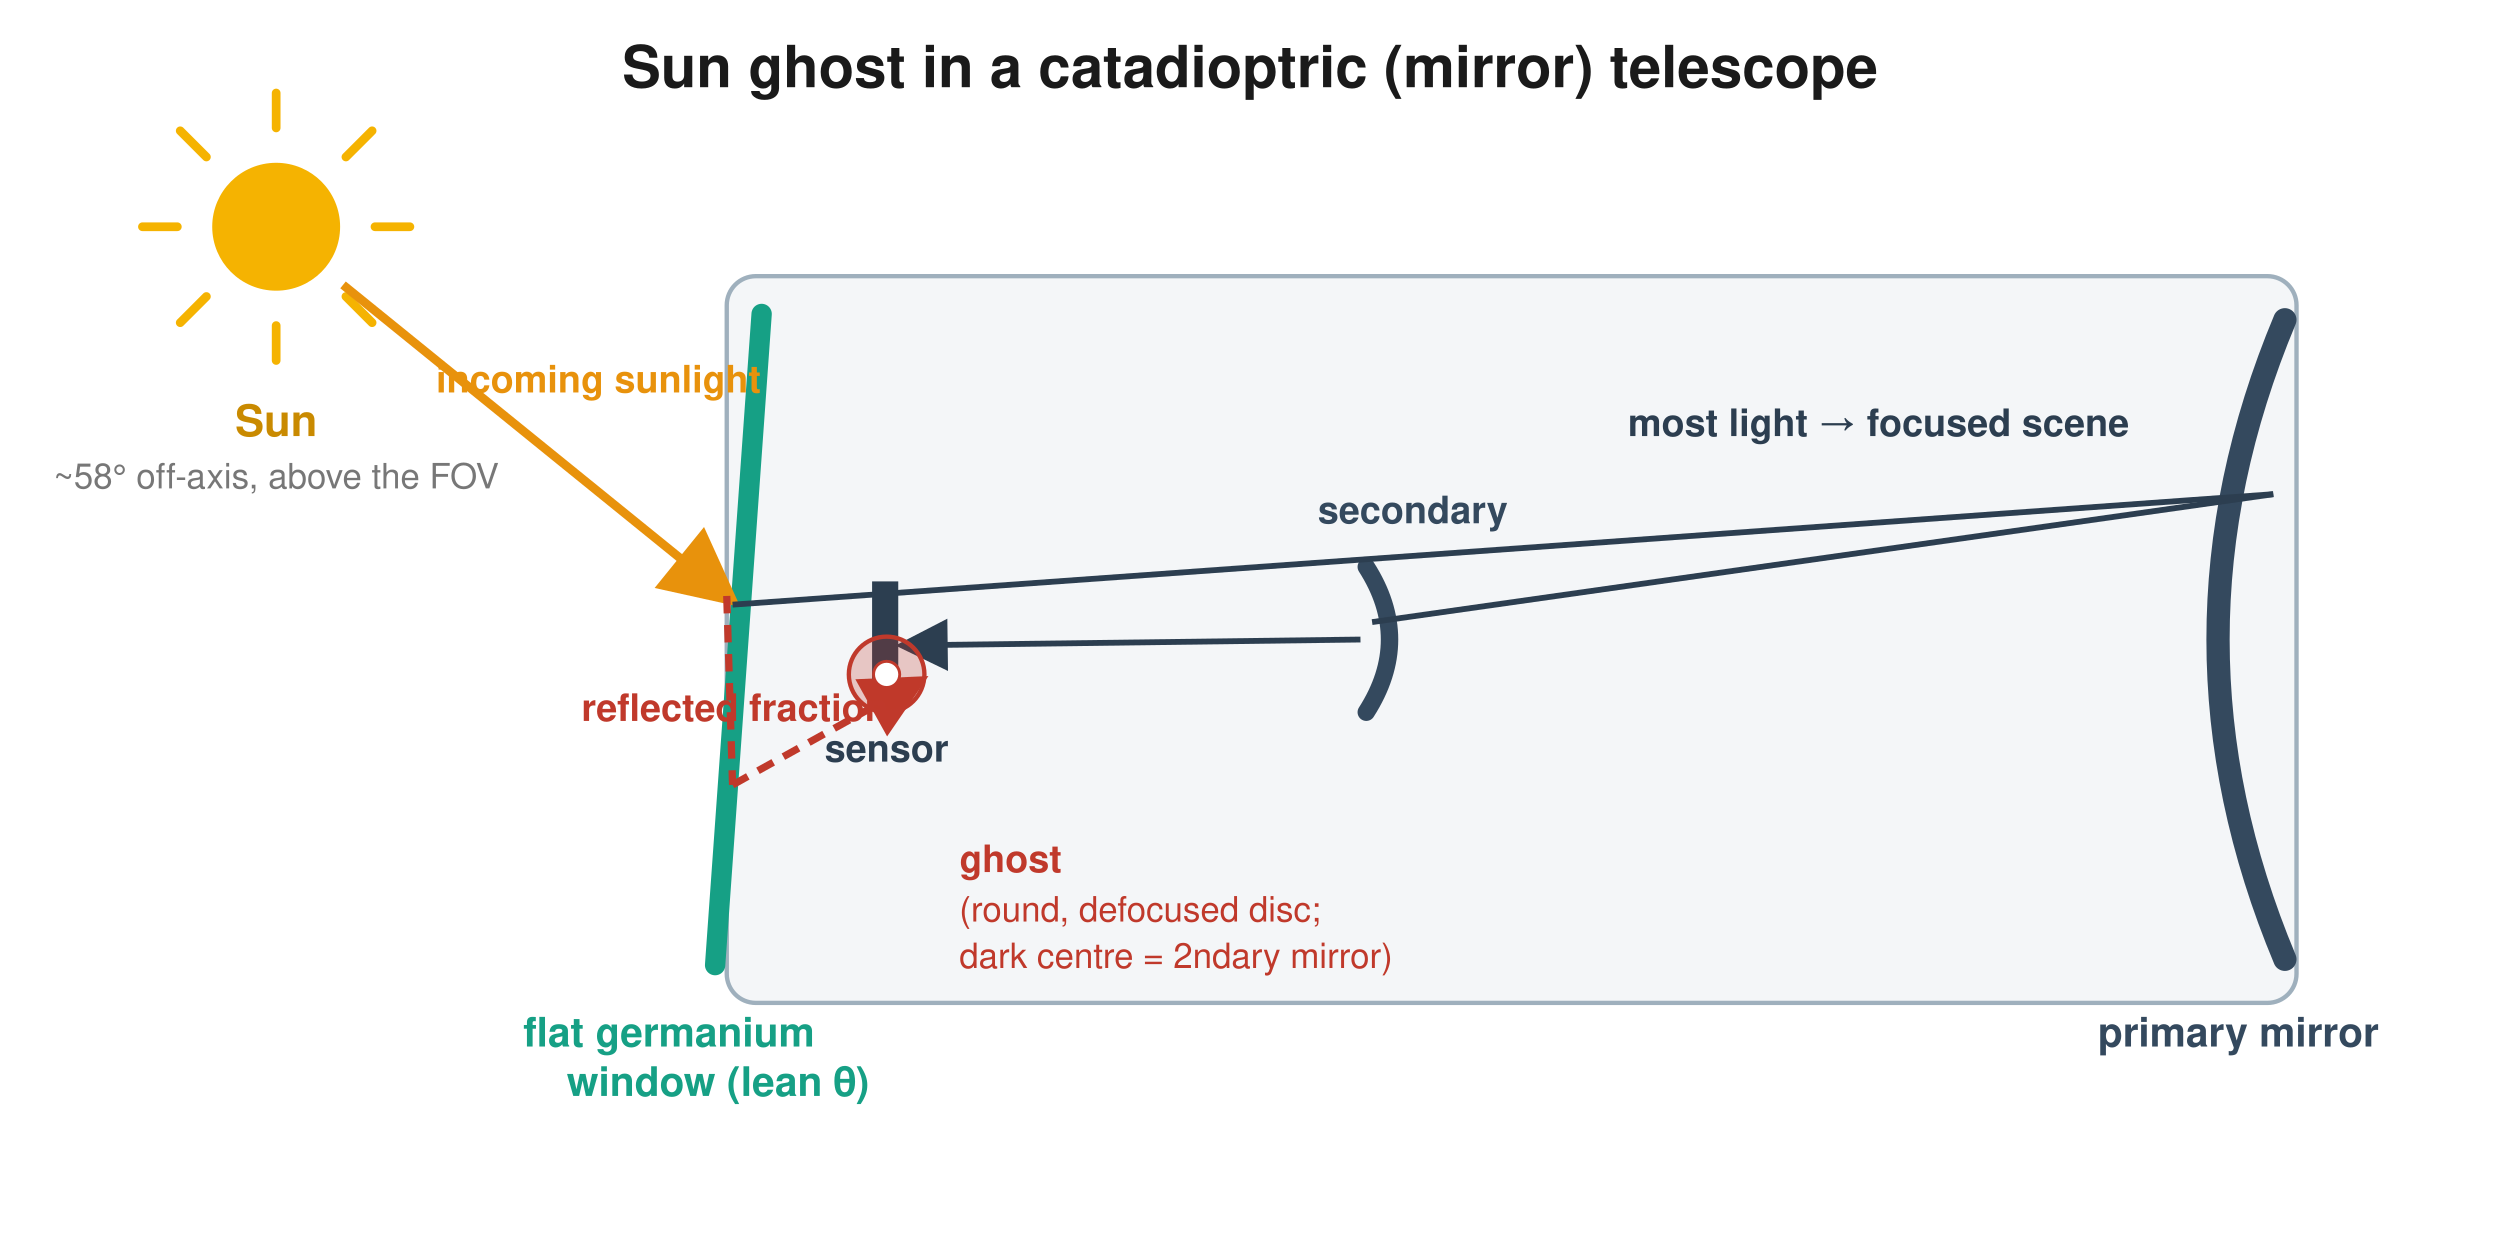
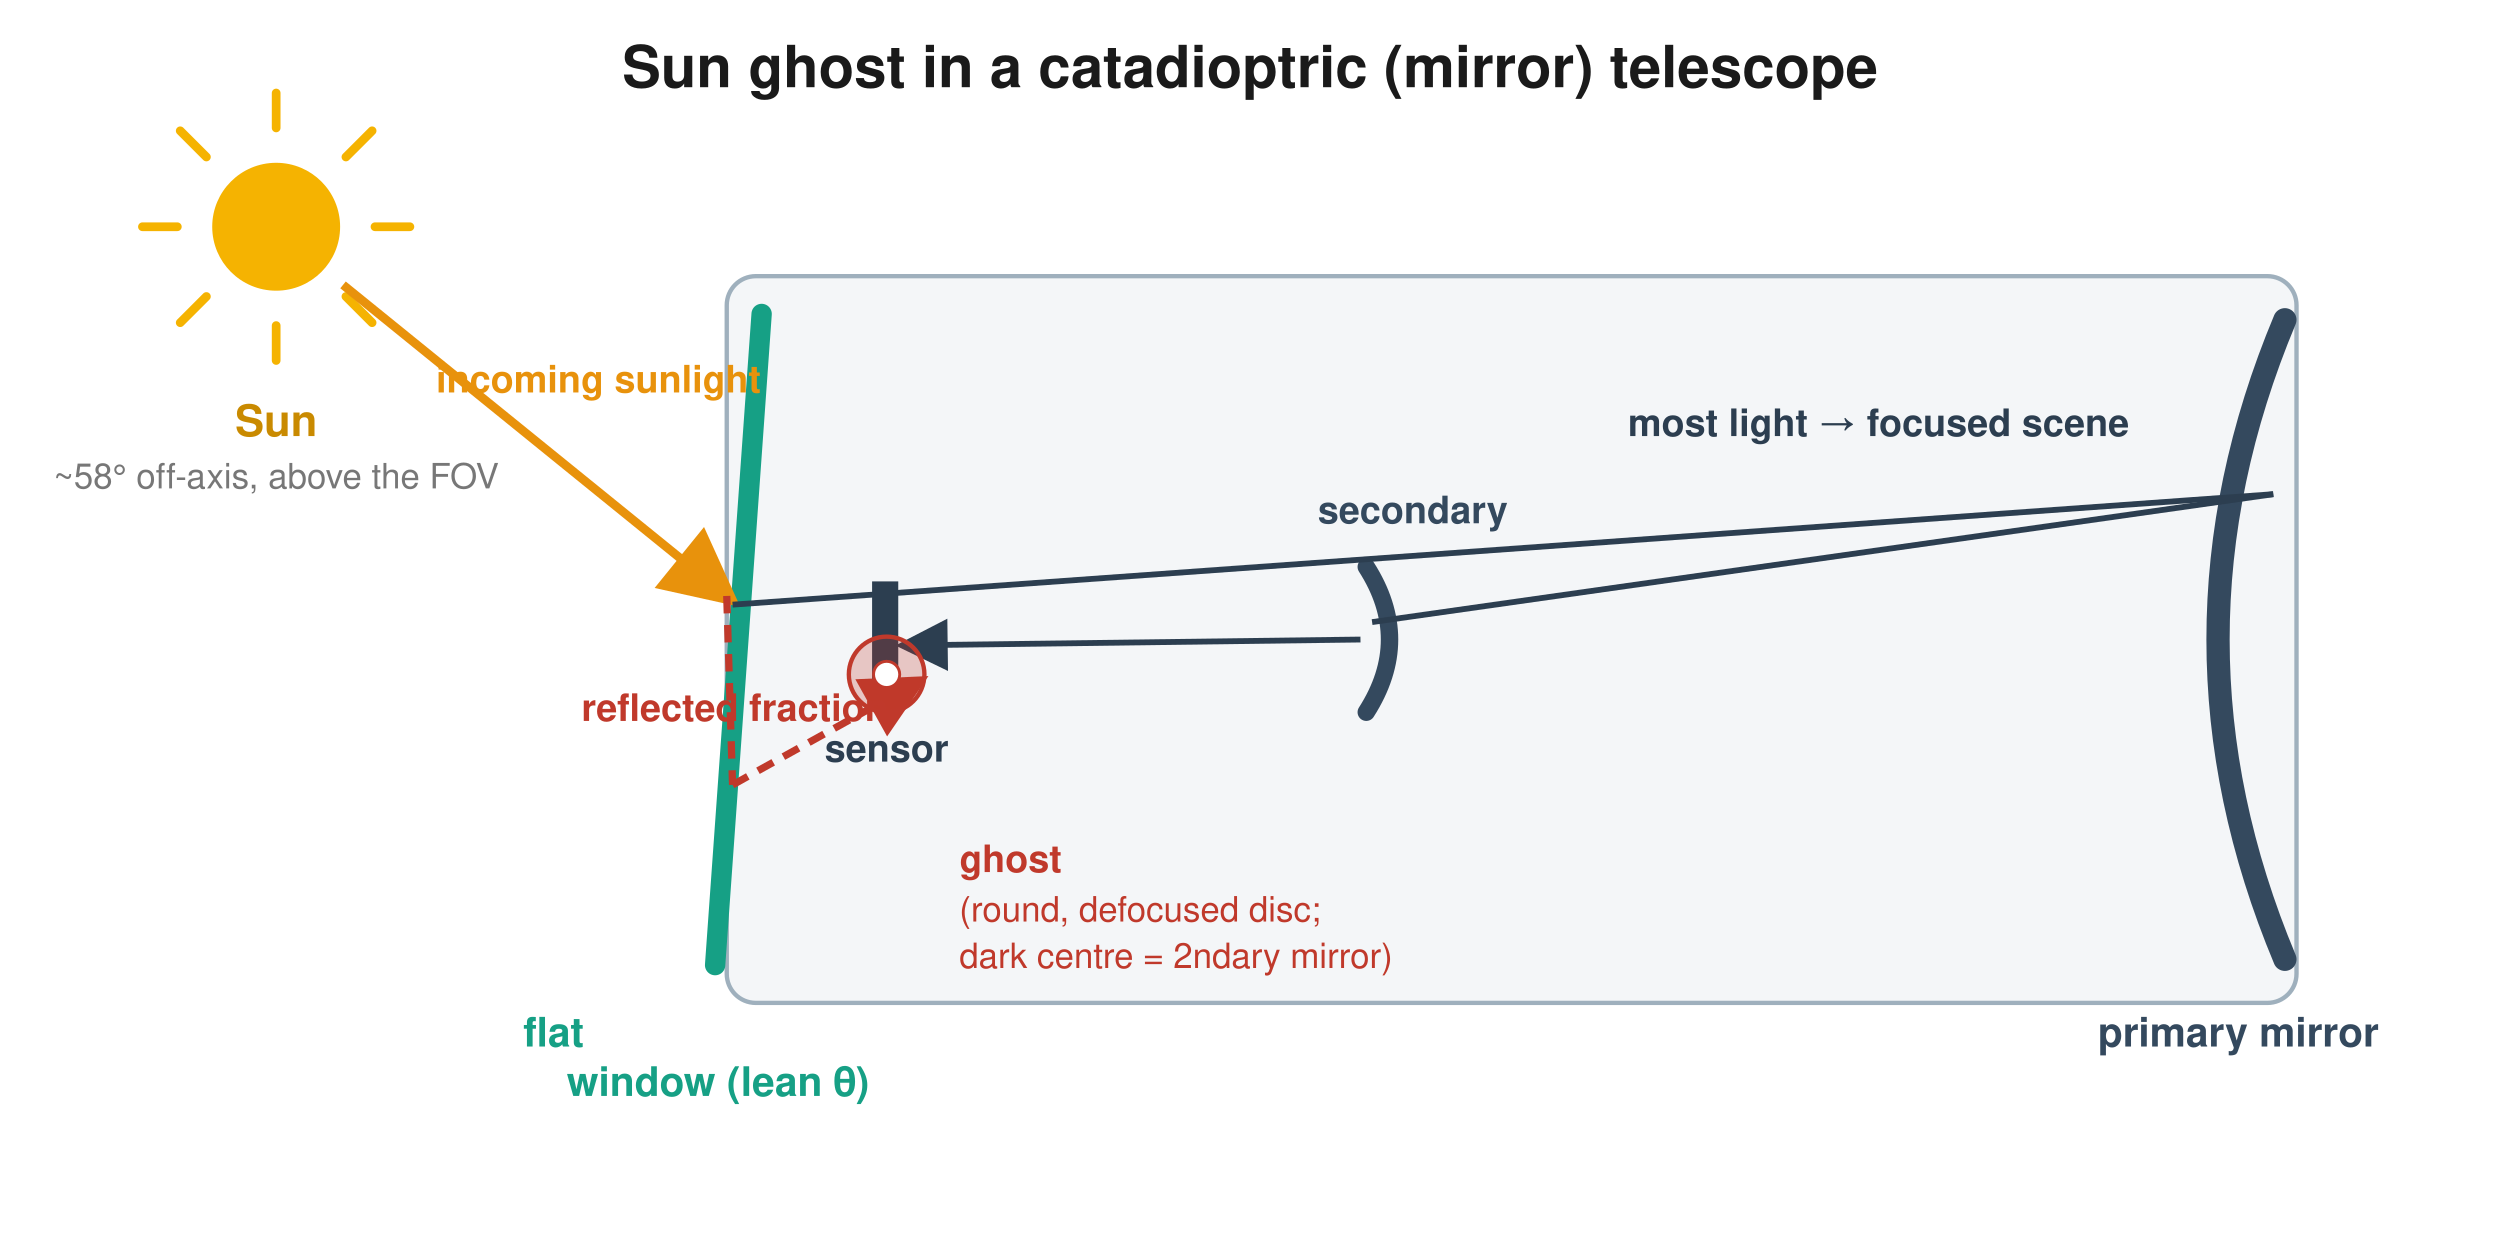
<svg xmlns="http://www.w3.org/2000/svg" width="860" height="430" viewBox="0 0 860 430" font-family="Helvetica, Arial, sans-serif">
  <rect width="860" height="430" fill="#ffffff" />
  <text x="430" y="30" text-anchor="middle" font-size="20" font-weight="700" fill="#1a1a1a">Sun ghost in a catadioptric (mirror) telescope</text>
  <rect x="250" y="95" width="540" height="250" rx="10" fill="#f4f6f8" stroke="#9fb0bd" stroke-width="1.5" />
  <line x1="262" y1="108" x2="246" y2="332" stroke="#16a085" stroke-width="7" stroke-linecap="round" />
-   <text x="180" y="360" font-size="14" fill="#16a085" font-weight="600">flat germanium</text>
+   <text x="180" y="360" font-size="14" fill="#16a085" font-weight="600">flat</text>
  <text x="195" y="377" font-size="14" fill="#16a085" font-weight="600">window (lean θ)</text>
  <path d="M 786 110 Q 740 220 786 330" fill="none" stroke="#34495e" stroke-width="8" stroke-linecap="round" />
  <text x="770" y="360" text-anchor="middle" font-size="14" fill="#34495e" font-weight="600">primary mirror</text>
  <path d="M 470 195 Q 486 220 470 245" fill="none" stroke="#34495e" stroke-width="6" stroke-linecap="round" />
  <text x="486" y="180" text-anchor="middle" font-size="13" fill="#34495e" font-weight="600">secondary</text>
  <rect x="300" y="200" width="9" height="40" fill="#2c3e50" />
  <text x="305" y="262" text-anchor="middle" font-size="13" fill="#2c3e50" font-weight="600">sensor</text>
  <circle cx="95" cy="78" r="22" fill="#f5b301" />
  <g stroke="#f5b301" stroke-width="3" stroke-linecap="round">
    <line x1="95" y1="44" x2="95" y2="32" />
    <line x1="95" y1="124" x2="95" y2="112" />
    <line x1="61" y1="78" x2="49" y2="78" />
    <line x1="141" y1="78" x2="129" y2="78" />
    <line x1="71" y1="54" x2="62" y2="45" />
    <line x1="119" y1="102" x2="128" y2="111" />
    <line x1="119" y1="54" x2="128" y2="45" />
    <line x1="71" y1="102" x2="62" y2="111" />
  </g>
  <text x="95" y="150" text-anchor="middle" font-size="15" fill="#c98a00" font-weight="700">Sun</text>
  <text x="95" y="168" text-anchor="middle" font-size="12" fill="#777">~58° off-axis, above the FOV</text>
  <defs>
    <marker id="ah" markerWidth="9" markerHeight="9" refX="7" refY="4.5" orient="auto">
      <path d="M0,0 L9,4.5 L0,9 z" fill="#e8920c" />
    </marker>
    <marker id="ar" markerWidth="9" markerHeight="9" refX="7" refY="4.5" orient="auto">
      <path d="M0,0 L9,4.5 L0,9 z" fill="#c0392b" />
    </marker>
    <marker id="ab" markerWidth="9" markerHeight="9" refX="7" refY="4.5" orient="auto">
      <path d="M0,0 L9,4.5 L0,9 z" fill="#2c3e50" />
    </marker>
  </defs>
  <line x1="118" y1="98" x2="250" y2="205" stroke="#e8920c" stroke-width="3" marker-end="url(#ah)" />
  <text x="150" y="135" font-size="13" fill="#e8920c" font-weight="600">incoming sunlight</text>
  <line x1="252" y1="208" x2="782" y2="170" stroke="#2c3e50" stroke-width="2" />
  <line x1="782" y1="170" x2="472" y2="214" stroke="#2c3e50" stroke-width="2" />
  <line x1="468" y1="220" x2="312" y2="222" stroke="#2c3e50" stroke-width="2" marker-end="url(#ab)" />
  <text x="560" y="150" font-size="13" fill="#2c3e50" font-weight="600">most light → focused scene</text>
  <line x1="250" y1="205" x2="252" y2="270" stroke="#c0392b" stroke-width="2.5" stroke-dasharray="6 4" />
  <line x1="252" y1="270" x2="315" y2="235" stroke="#c0392b" stroke-width="2.5" stroke-dasharray="6 4" marker-end="url(#ar)" />
  <circle cx="305" cy="232" r="13" fill="#c0392b" fill-opacity="0.25" stroke="#c0392b" stroke-width="1.5" />
  <circle cx="305" cy="232" r="4.5" fill="#fff" stroke="#c0392b" stroke-width="1" />
  <text x="200" y="248" font-size="13" fill="#c0392b" font-weight="700">reflected fraction</text>
  <text x="330" y="300" font-size="13" fill="#c0392b" font-weight="700">ghost</text>
  <text x="330" y="317" font-size="12" fill="#c0392b">(round, defocused disc;</text>
  <text x="330" y="333" font-size="12" fill="#c0392b">dark centre = 2ndary mirror)</text>
</svg>
